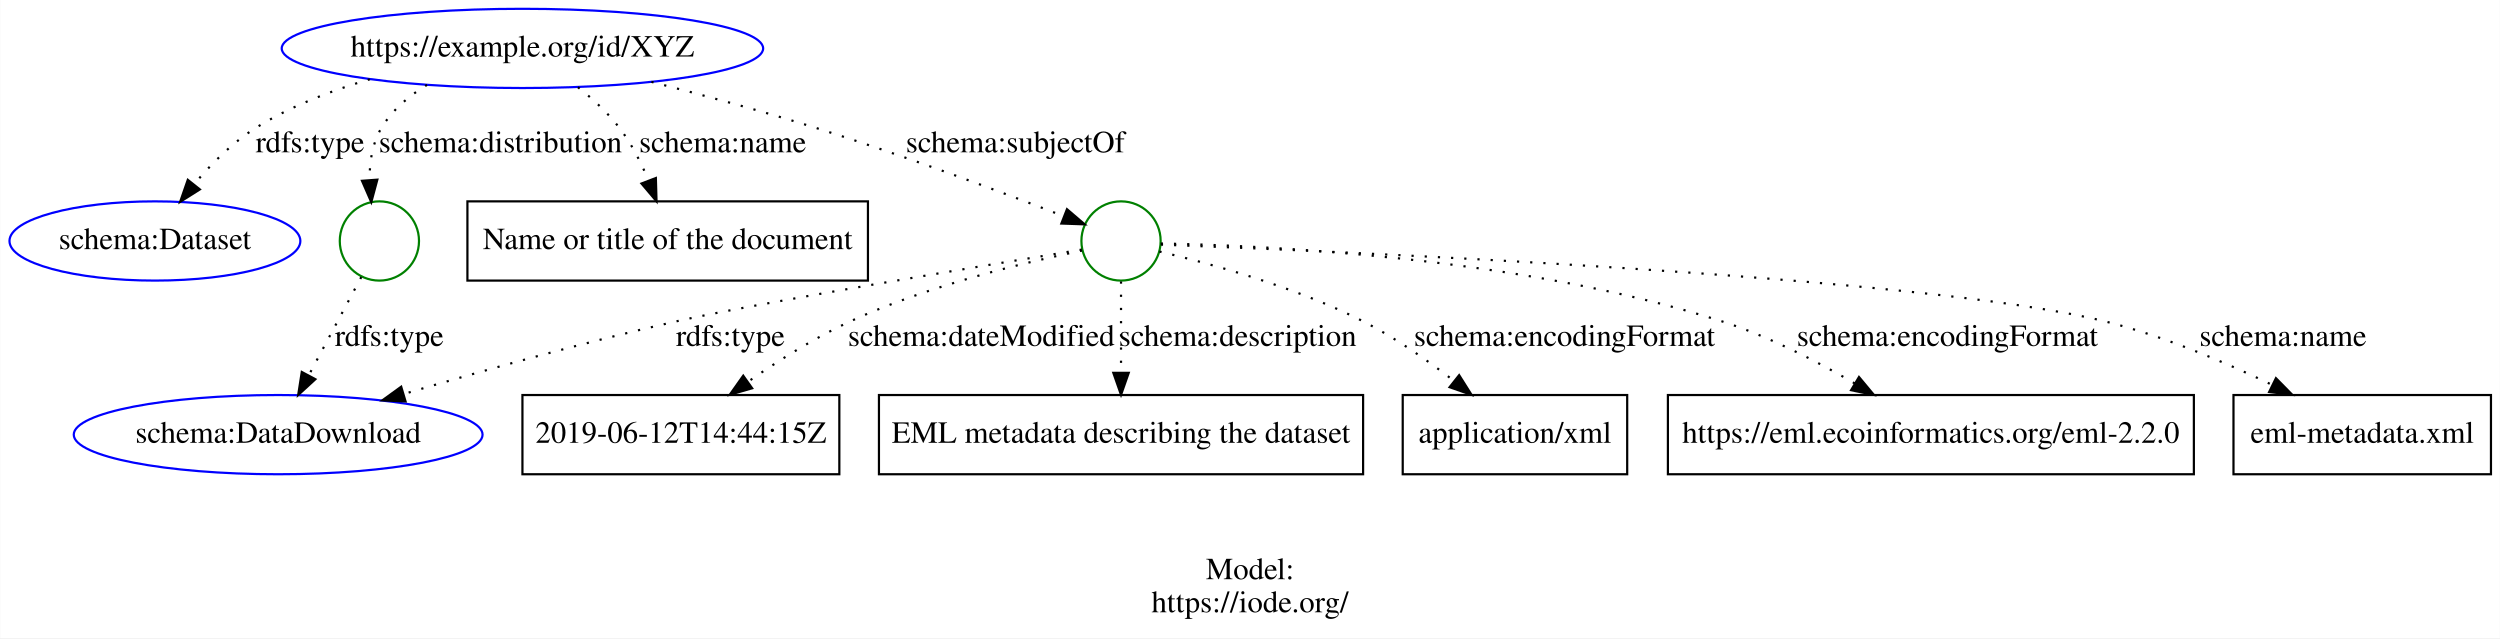
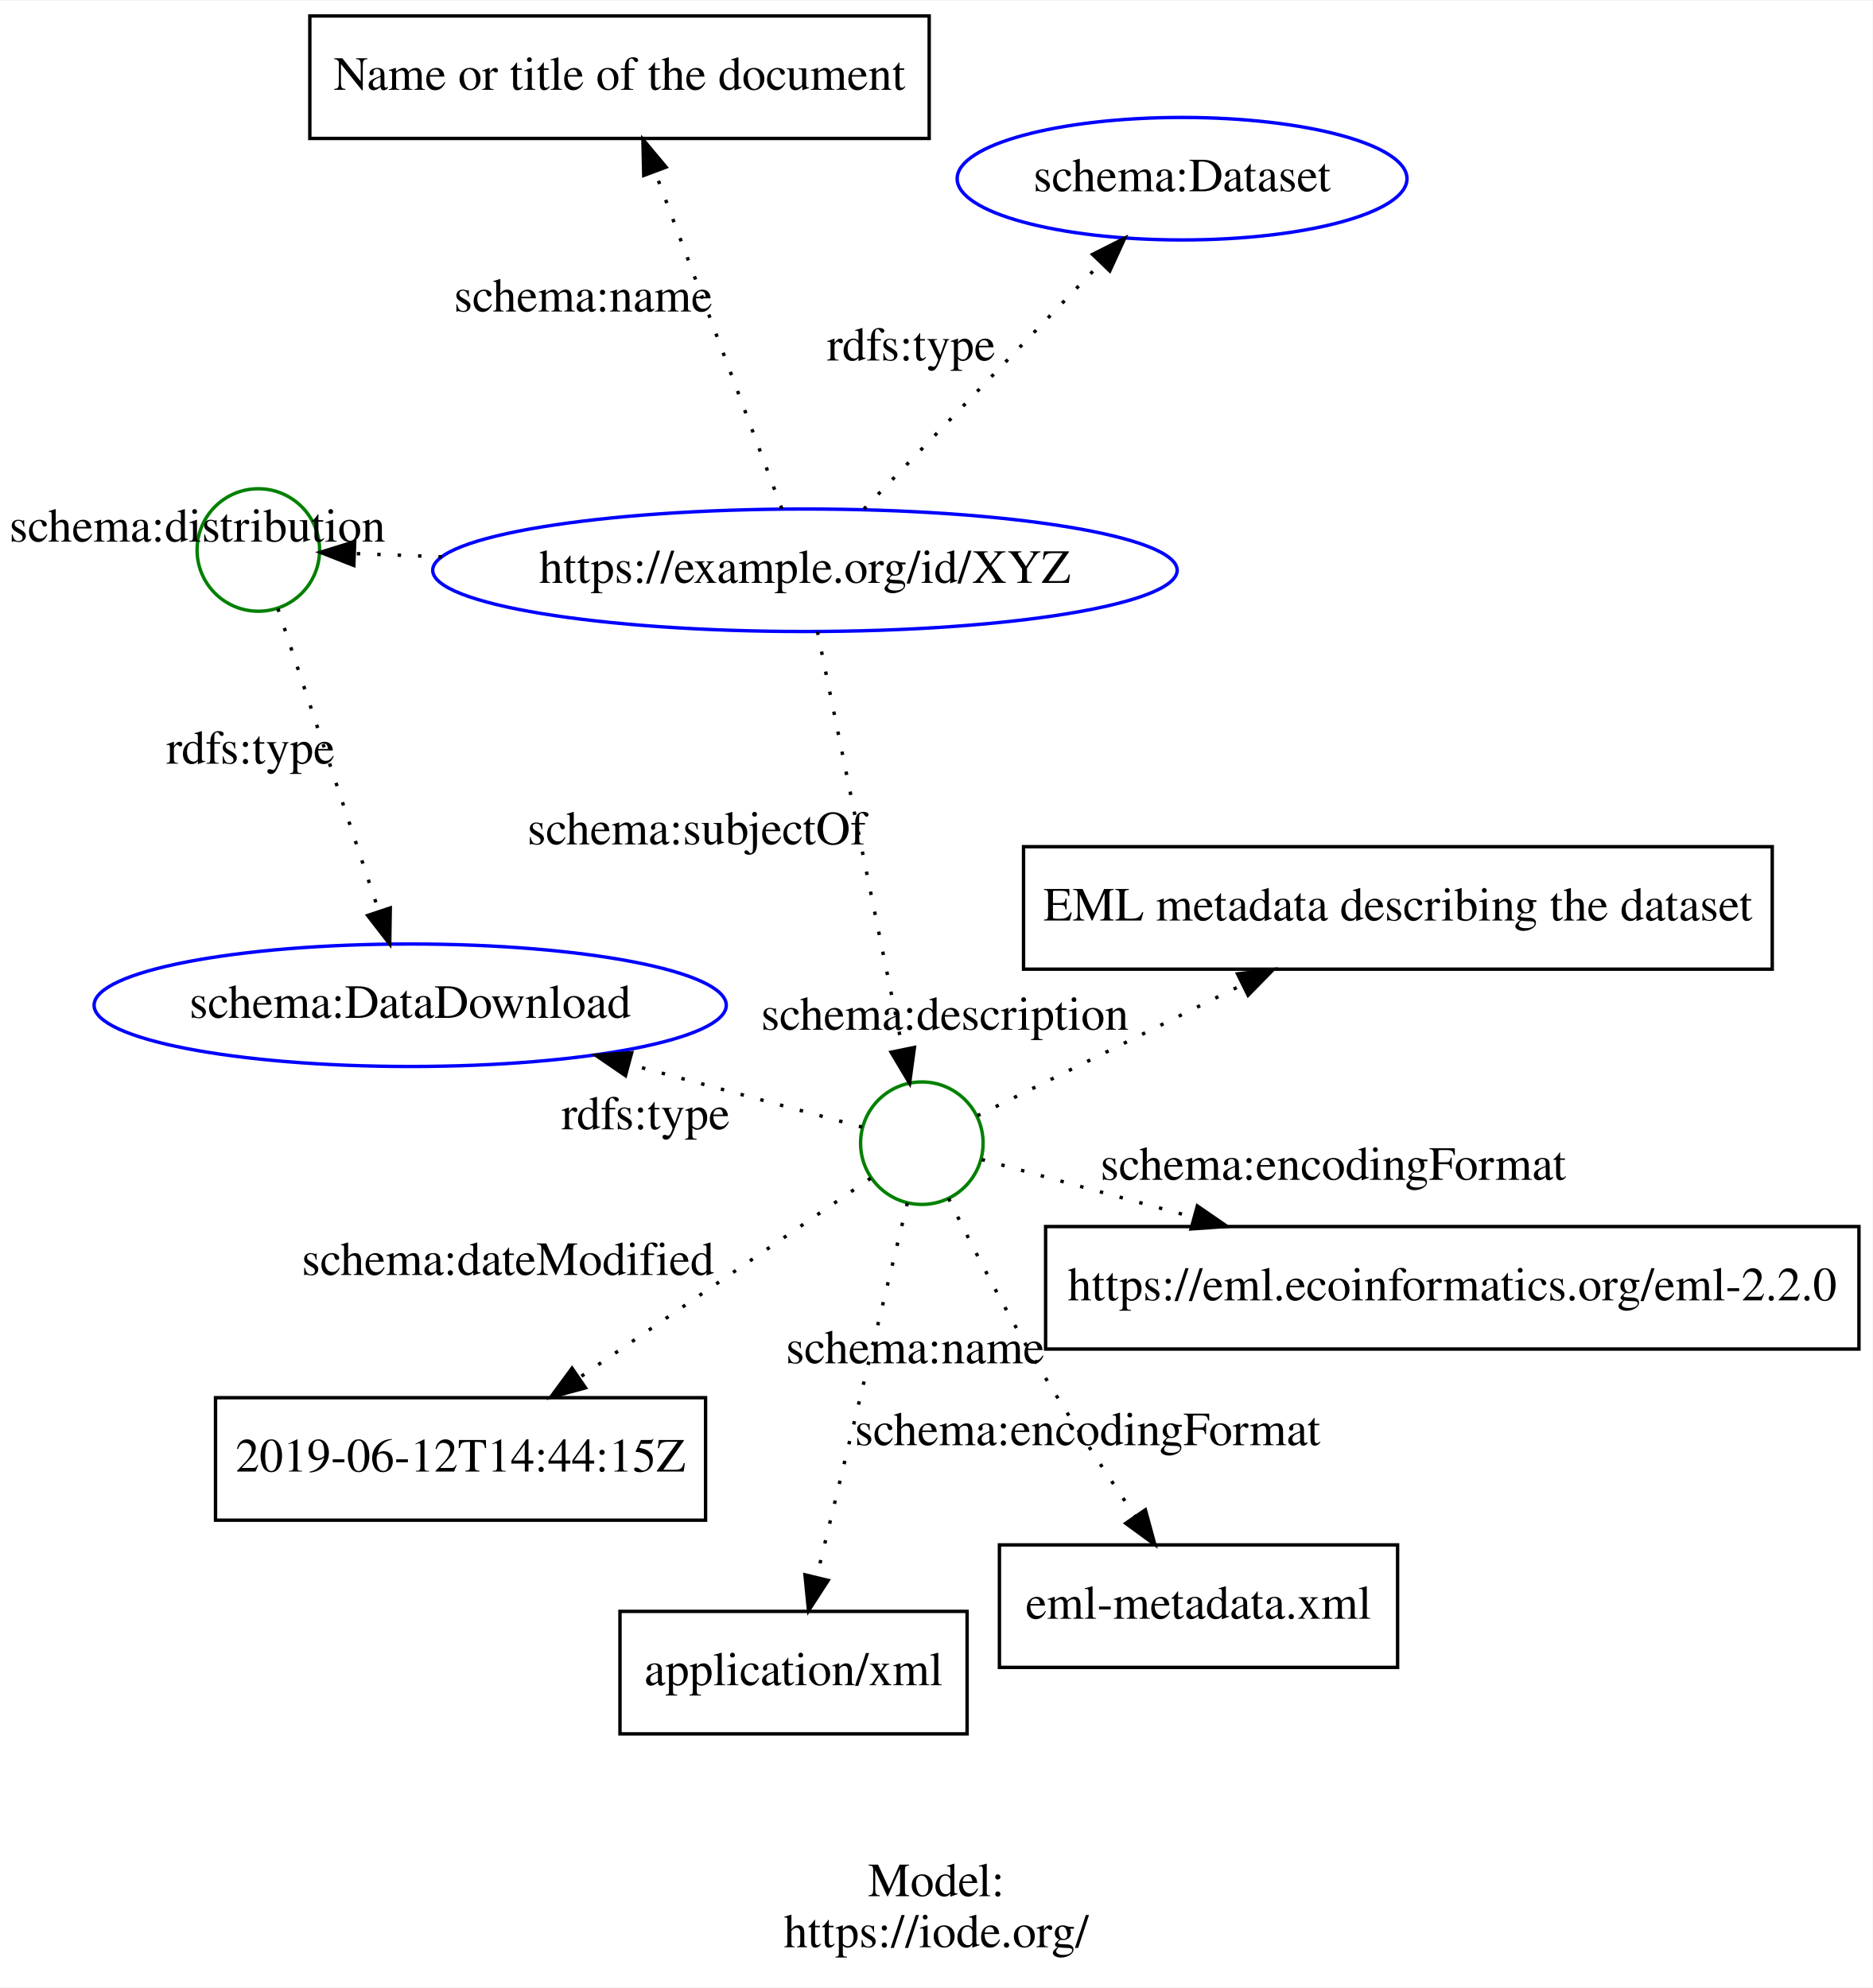
- <svg xmlns="http://www.w3.org/2000/svg" width="1136pt" height="290pt" viewBox="0.00 0.00 1135.79 290.00">
-   <g id="graph0" class="graph" transform="scale(1 1) rotate(0) translate(4 286)">
-     <polygon fill="white" stroke="transparent" points="-4,4 -4,-286 1131.79,-286 1131.79,4 -4,4" />
-     <text text-anchor="middle" x="563.9" y="-22.8" font-family="Times,serif" font-size="14.00">Model:</text>
-     <text text-anchor="middle" x="563.9" y="-7.8" font-family="Times,serif" font-size="14.00">https://iode.org/</text>
+ <svg xmlns="http://www.w3.org/2000/svg" width="550pt" height="584pt" viewBox="0.00 0.00 550.25 583.89">
+   <g id="graph0" class="graph" transform="scale(1 1) rotate(0) translate(4 579.89)">
+     <polygon fill="white" stroke="transparent" points="-4,4 -4,-579.89 546.25,-579.89 546.25,4 -4,4" />
+     <text text-anchor="middle" x="271.12" y="-22.8" font-family="Times,serif" font-size="14.00">Model:</text>
+     <text text-anchor="middle" x="271.12" y="-7.8" font-family="Times,serif" font-size="14.00">https://iode.org/</text>
    <g id="node1" class="node">
-       <ellipse fill="none" stroke="blue" cx="233.29" cy="-264" rx="109.38" ry="18" />
-       <text text-anchor="middle" x="233.29" y="-260.3" font-family="Times,serif" font-size="14.00">https://example.org/id/XYZ</text>
+       <ellipse fill="none" stroke="blue" cx="232.53" cy="-412.48" rx="109.38" ry="18" />
+       <text text-anchor="middle" x="232.53" y="-408.78" font-family="Times,serif" font-size="14.00">https://example.org/id/XYZ</text>
    </g>
    <g id="node2" class="node">
-       <ellipse fill="none" stroke="blue" cx="66.29" cy="-176.5" rx="66.09" ry="18" />
-       <text text-anchor="middle" x="66.29" y="-172.8" font-family="Times,serif" font-size="14.00">schema:Dataset</text>
+       <ellipse fill="none" stroke="blue" cx="343.35" cy="-527.56" rx="66.09" ry="18" />
+       <text text-anchor="middle" x="343.35" y="-523.86" font-family="Times,serif" font-size="14.00">schema:Dataset</text>
    </g>
    <g id="edge1" class="edge">
-       <path fill="none" stroke="black" stroke-dasharray="1,5" d="M163.95,-249.98C146.28,-244.81 127.89,-237.71 112.29,-228 101.55,-221.31 91.77,-211.42 84.01,-202.16" />
-       <polygon fill="black" stroke="black" points="86.71,-199.93 77.75,-194.28 81.23,-204.29 86.71,-199.93" />
-       <text text-anchor="middle" x="136.79" y="-216.8" font-family="Times,serif" font-size="14.00">rdfs:type</text>
+       <path fill="none" stroke="black" stroke-dasharray="1,5" d="M249.85,-430.46C268.58,-449.92 298.57,-481.06 319.52,-502.82" />
+       <polygon fill="black" stroke="black" points="317.06,-505.31 326.52,-510.09 322.11,-500.46 317.06,-505.31" />
+       <text text-anchor="middle" x="263.74" y="-474.13" font-family="Times,serif" font-size="14.00">rdfs:type</text>
    </g>
    <g id="node3" class="node">
-       <ellipse fill="none" stroke="green" cx="168.29" cy="-176.5" rx="18" ry="18" />
+       <ellipse fill="none" stroke="green" cx="71.91" cy="-418.44" rx="18" ry="18" />
    </g>
    <g id="edge2" class="edge">
-       <path fill="none" stroke="black" stroke-dasharray="1,5" d="M189.94,-247.43C181.75,-242.49 174.22,-236.12 169.29,-228 165.06,-221.01 163.77,-212.42 163.85,-204.32" />
-       <polygon fill="black" stroke="black" points="167.36,-204.36 164.61,-194.13 160.38,-203.84 167.36,-204.36" />
-       <text text-anchor="middle" x="223.29" y="-216.8" font-family="Times,serif" font-size="14.00">schema:distribution</text>
+       <path fill="none" stroke="black" stroke-dasharray="1,5" d="M125.84,-416.44C116.55,-416.78 107.78,-417.11 100.13,-417.39" />
+       <polygon fill="black" stroke="black" points="99.97,-413.89 90.11,-417.76 100.23,-420.89 99.97,-413.89" />
+       <text text-anchor="middle" x="54" y="-420.9" font-family="Times,serif" font-size="14.00">schema:distribution</text>
    </g>
    <g id="node4" class="node">
-       <polygon fill="none" stroke="black" points="208.29,-158.5 208.29,-194.5 390.29,-194.5 390.29,-158.5 208.29,-158.5" />
-       <text text-anchor="middle" x="299.29" y="-172.8" font-family="Times,serif" font-size="14.00">Name or title of the document</text>
+       <polygon fill="none" stroke="black" points="87.04,-539.39 87.04,-575.39 269.04,-575.39 269.04,-539.39 87.04,-539.39" />
+       <text text-anchor="middle" x="178.04" y="-553.69" font-family="Times,serif" font-size="14.00">Name or title of the document</text>
    </g>
    <g id="edge3" class="edge">
-       <path fill="none" stroke="black" stroke-dasharray="1,5" d="M258.51,-246.37C265.23,-241.08 272.06,-234.81 277.29,-228 282.76,-220.88 287.17,-212.2 290.57,-204.05" />
-       <polygon fill="black" stroke="black" points="293.92,-205.11 294.22,-194.52 287.38,-202.61 293.92,-205.11" />
-       <text text-anchor="middle" x="324.29" y="-216.8" font-family="Times,serif" font-size="14.00">schema:name</text>
+       <path fill="none" stroke="black" stroke-dasharray="1,5" d="M225.74,-430.54C216.4,-455.38 199.5,-500.32 188.53,-529.5" />
+       <polygon fill="black" stroke="black" points="185.16,-528.51 184.92,-539.1 191.72,-530.97 185.16,-528.51" />
+       <text text-anchor="middle" x="167.37" y="-488.53" font-family="Times,serif" font-size="14.00">schema:name</text>
    </g>
    <g id="node5" class="node">
-       <ellipse fill="none" stroke="green" cx="505.29" cy="-176.5" rx="18" ry="18" />
+       <ellipse fill="none" stroke="green" cx="266.88" cy="-244.1" rx="18" ry="18" />
    </g>
    <g id="edge4" class="edge">
-       <path fill="none" stroke="black" stroke-dasharray="1,5" d="M291.89,-248.81C315.18,-242.85 342.14,-235.55 366.29,-228 406.24,-215.52 451.66,-198.46 479.4,-187.71" />
-       <polygon fill="black" stroke="black" points="480.73,-190.95 488.77,-184.06 478.18,-184.43 480.73,-190.95" />
-       <text text-anchor="middle" x="457.29" y="-216.8" font-family="Times,serif" font-size="14.00">schema:subjectOf</text>
+       <path fill="none" stroke="black" stroke-dasharray="1,5" d="M236.21,-394.46C242.22,-365.02 254.17,-306.39 261.25,-271.68" />
+       <polygon fill="black" stroke="black" points="264.71,-272.24 263.28,-261.74 257.85,-270.84 264.71,-272.24" />
+       <text text-anchor="middle" x="200.74" y="-331.92" font-family="Times,serif" font-size="14.00">schema:subjectOf</text>
    </g>
    <g id="node6" class="node">
-       <ellipse fill="none" stroke="blue" cx="122.29" cy="-88.5" rx="92.88" ry="18" />
-       <text text-anchor="middle" x="122.29" y="-84.8" font-family="Times,serif" font-size="14.00">schema:DataDownload</text>
+       <ellipse fill="none" stroke="blue" cx="116.53" cy="-284.64" rx="92.88" ry="18" />
+       <text text-anchor="middle" x="116.53" y="-280.94" font-family="Times,serif" font-size="14.00">schema:DataDownload</text>
    </g>
    <g id="edge5" class="edge">
-       <path fill="none" stroke="black" stroke-dasharray="1,5" d="M160.07,-160.12C153.46,-147.76 144.02,-130.11 136.23,-115.55" />
-       <polygon fill="black" stroke="black" points="139.2,-113.68 131.39,-106.51 133.02,-116.98 139.2,-113.68" />
-       <text text-anchor="middle" x="172.79" y="-128.8" font-family="Times,serif" font-size="14.00">rdfs:type</text>
+       <path fill="none" stroke="black" stroke-dasharray="1,5" d="M77.65,-401.22C85.16,-378.69 98.42,-338.93 107.34,-312.19" />
+       <polygon fill="black" stroke="black" points="110.68,-313.24 110.52,-302.64 104.04,-311.02 110.68,-313.24" />
+       <text text-anchor="middle" x="69.61" y="-355.65" font-family="Times,serif" font-size="14.00">rdfs:type</text>
    </g>
    <g id="edge6" class="edge">
-       <path fill="none" stroke="black" stroke-dasharray="1,5" d="M487.44,-172.59C444.91,-165.63 338.54,-147.99 303.29,-140 261.42,-130.5 214.75,-117.42 179.3,-106.95" />
-       <polygon fill="black" stroke="black" points="180.19,-103.57 169.61,-104.07 178.2,-110.28 180.19,-103.57" />
-       <text text-anchor="middle" x="327.79" y="-128.8" font-family="Times,serif" font-size="14.00">rdfs:type</text>
+       <path fill="none" stroke="black" stroke-dasharray="1,5" d="M249.34,-248.83C232.45,-253.38 205.85,-260.55 180.89,-267.29" />
+       <polygon fill="black" stroke="black" points="179.8,-263.95 171.05,-269.94 181.62,-270.71 179.8,-263.95" />
+       <text text-anchor="middle" x="185.71" y="-248.18" font-family="Times,serif" font-size="14.00">rdfs:type</text>
    </g>
    <g id="node7" class="node">
-       <polygon fill="none" stroke="black" points="233.29,-70.5 233.29,-106.5 377.29,-106.5 377.29,-70.5 233.29,-70.5" />
-       <text text-anchor="middle" x="305.29" y="-84.8" font-family="Times,serif" font-size="14.00">2019-06-12T14:44:15Z</text>
+       <polygon fill="none" stroke="black" points="59.33,-133.3 59.33,-169.3 203.33,-169.3 203.33,-133.3 59.33,-133.3" />
+       <text text-anchor="middle" x="131.33" y="-147.6" font-family="Times,serif" font-size="14.00">2019-06-12T14:44:15Z</text>
    </g>
    <g id="edge7" class="edge">
-       <path fill="none" stroke="black" stroke-dasharray="1,5" d="M487.6,-172.14C463.16,-167.11 418.04,-156.43 382.29,-140 366.21,-132.61 349.63,-122.16 336,-112.69" />
-       <polygon fill="black" stroke="black" points="337.67,-109.58 327.5,-106.64 333.62,-115.29 337.67,-109.58" />
-       <text text-anchor="middle" x="441.79" y="-128.8" font-family="Times,serif" font-size="14.00">schema:dateModified</text>
+       <path fill="none" stroke="black" stroke-dasharray="1,5" d="M251.85,-233.81C231.3,-219.74 193.81,-194.08 166.08,-175.09" />
+       <polygon fill="black" stroke="black" points="168.05,-172.2 157.82,-169.44 164.09,-177.97 168.05,-172.2" />
+       <text text-anchor="middle" x="145.25" y="-205.37" font-family="Times,serif" font-size="14.00">schema:dateModified</text>
    </g>
    <g id="node8" class="node">
-       <polygon fill="none" stroke="black" points="395.29,-70.5 395.29,-106.5 615.29,-106.5 615.29,-70.5 395.29,-70.5" />
-       <text text-anchor="middle" x="505.29" y="-84.8" font-family="Times,serif" font-size="14.00">EML metadata describing the dataset</text>
+       <polygon fill="none" stroke="black" points="296.77,-295.24 296.77,-331.24 516.77,-331.24 516.77,-295.24 296.77,-295.24" />
+       <text text-anchor="middle" x="406.77" y="-309.54" font-family="Times,serif" font-size="14.00">EML metadata describing the dataset</text>
    </g>
    <g id="edge8" class="edge">
-       <path fill="none" stroke="black" stroke-dasharray="1,5" d="M505.29,-158.1C505.29,-146.25 505.29,-130.32 505.29,-116.79" />
-       <polygon fill="black" stroke="black" points="508.79,-116.58 505.29,-106.58 501.79,-116.58 508.79,-116.58" />
-       <text text-anchor="middle" x="558.29" y="-128.8" font-family="Times,serif" font-size="14.00">schema:description</text>
+       <path fill="none" stroke="black" stroke-dasharray="1,5" d="M283.2,-252.17C302.15,-261.54 334.24,-277.39 360.96,-290.6" />
+       <polygon fill="black" stroke="black" points="359.65,-293.86 370.16,-295.15 362.75,-287.58 359.65,-293.86" />
+       <text text-anchor="middle" x="273.65" y="-277.44" font-family="Times,serif" font-size="14.00">schema:description</text>
    </g>
    <g id="node9" class="node">
-       <polygon fill="none" stroke="black" points="633.29,-70.5 633.29,-106.5 735.29,-106.5 735.29,-70.5 633.29,-70.5" />
-       <text text-anchor="middle" x="684.29" y="-84.8" font-family="Times,serif" font-size="14.00">application/xml</text>
+       <polygon fill="none" stroke="black" points="178.18,-70.5 178.18,-106.5 280.18,-106.5 280.18,-70.5 178.18,-70.5" />
+       <text text-anchor="middle" x="229.18" y="-84.8" font-family="Times,serif" font-size="14.00">application/xml</text>
    </g>
    <g id="edge9" class="edge">
-       <path fill="none" stroke="black" stroke-dasharray="1,5" d="M522.73,-171.7C545.01,-166.45 584.37,-155.78 615.29,-140 629.8,-132.6 644.54,-122.27 656.65,-112.88" />
-       <polygon fill="black" stroke="black" points="658.93,-115.54 664.58,-106.57 654.58,-110.06 658.93,-115.54" />
-       <text text-anchor="middle" x="706.79" y="-128.8" font-family="Times,serif" font-size="14.00">schema:encodingFormat</text>
+       <path fill="none" stroke="black" stroke-dasharray="1,5" d="M262.63,-226.55C256.16,-199.85 243.77,-148.73 236.02,-116.75" />
+       <polygon fill="black" stroke="black" points="239.35,-115.6 233.59,-106.7 232.54,-117.25 239.35,-115.6" />
+       <text text-anchor="middle" x="315.59" y="-155.34" font-family="Times,serif" font-size="14.00">schema:encodingFormat</text>
    </g>
    <g id="node10" class="node">
-       <polygon fill="none" stroke="black" points="753.79,-70.5 753.79,-106.5 992.79,-106.5 992.79,-70.5 753.79,-70.5" />
-       <text text-anchor="middle" x="873.29" y="-84.8" font-family="Times,serif" font-size="14.00">https://eml.ecoinformatics.org/eml-2.2.0</text>
+       <polygon fill="none" stroke="black" points="303.25,-183.6 303.25,-219.6 542.25,-219.6 542.25,-183.6 303.25,-183.6" />
+       <text text-anchor="middle" x="422.75" y="-197.9" font-family="Times,serif" font-size="14.00">https://eml.ecoinformatics.org/eml-2.2.0</text>
    </g>
    <g id="edge10" class="edge">
-       <path fill="none" stroke="black" stroke-dasharray="1,5" d="M523.34,-175.36C567.78,-174.56 685.64,-169.57 778.29,-140 799.36,-133.28 821.25,-121.98 838.71,-111.77" />
-       <polygon fill="black" stroke="black" points="840.62,-114.7 847.4,-106.56 837.02,-108.69 840.62,-114.7" />
-       <text text-anchor="middle" x="880.79" y="-128.8" font-family="Times,serif" font-size="14.00">schema:encodingFormat</text>
+       <path fill="none" stroke="black" stroke-dasharray="1,5" d="M284.46,-239.31C299.85,-235.11 323.35,-228.7 346.62,-222.35" />
+       <polygon fill="black" stroke="black" points="347.84,-225.65 356.56,-219.64 345.99,-218.9 347.84,-225.65" />
+       <text text-anchor="middle" x="387.76" y="-233.34" font-family="Times,serif" font-size="14.00">schema:encodingFormat</text>
    </g>
    <g id="node11" class="node">
-       <polygon fill="none" stroke="black" points="1010.79,-70.5 1010.79,-106.5 1127.79,-106.5 1127.79,-70.5 1010.79,-70.5" />
-       <text text-anchor="middle" x="1069.29" y="-84.8" font-family="Times,serif" font-size="14.00">eml-metadata.xml</text>
+       <polygon fill="none" stroke="black" points="289.68,-90.04 289.68,-126.04 406.68,-126.04 406.68,-90.04 289.68,-90.04" />
+       <text text-anchor="middle" x="348.18" y="-104.34" font-family="Times,serif" font-size="14.00">eml-metadata.xml</text>
    </g>
    <g id="edge11" class="edge">
-       <path fill="none" stroke="black" stroke-dasharray="1,5" d="M523.39,-174.85C596.34,-172.12 868.81,-160.73 952.29,-140 978.6,-133.47 1006.52,-121.63 1028.49,-111.05" />
-       <polygon fill="black" stroke="black" points="1030.08,-114.16 1037.51,-106.61 1026.99,-107.88 1030.08,-114.16" />
-       <text text-anchor="middle" x="1033.29" y="-128.8" font-family="Times,serif" font-size="14.00">schema:name</text>
+       <path fill="none" stroke="black" stroke-dasharray="1,5" d="M274.73,-227.87C281.17,-214.84 290.73,-196.18 300.05,-180.4 309.24,-164.84 320.36,-148 329.6,-134.49" />
+       <polygon fill="black" stroke="black" points="332.57,-136.35 335.36,-126.13 326.8,-132.38 332.57,-136.35" />
+       <text text-anchor="middle" x="264.91" y="-179.42" font-family="Times,serif" font-size="14.00">schema:name</text>
    </g>
  </g>
</svg>
